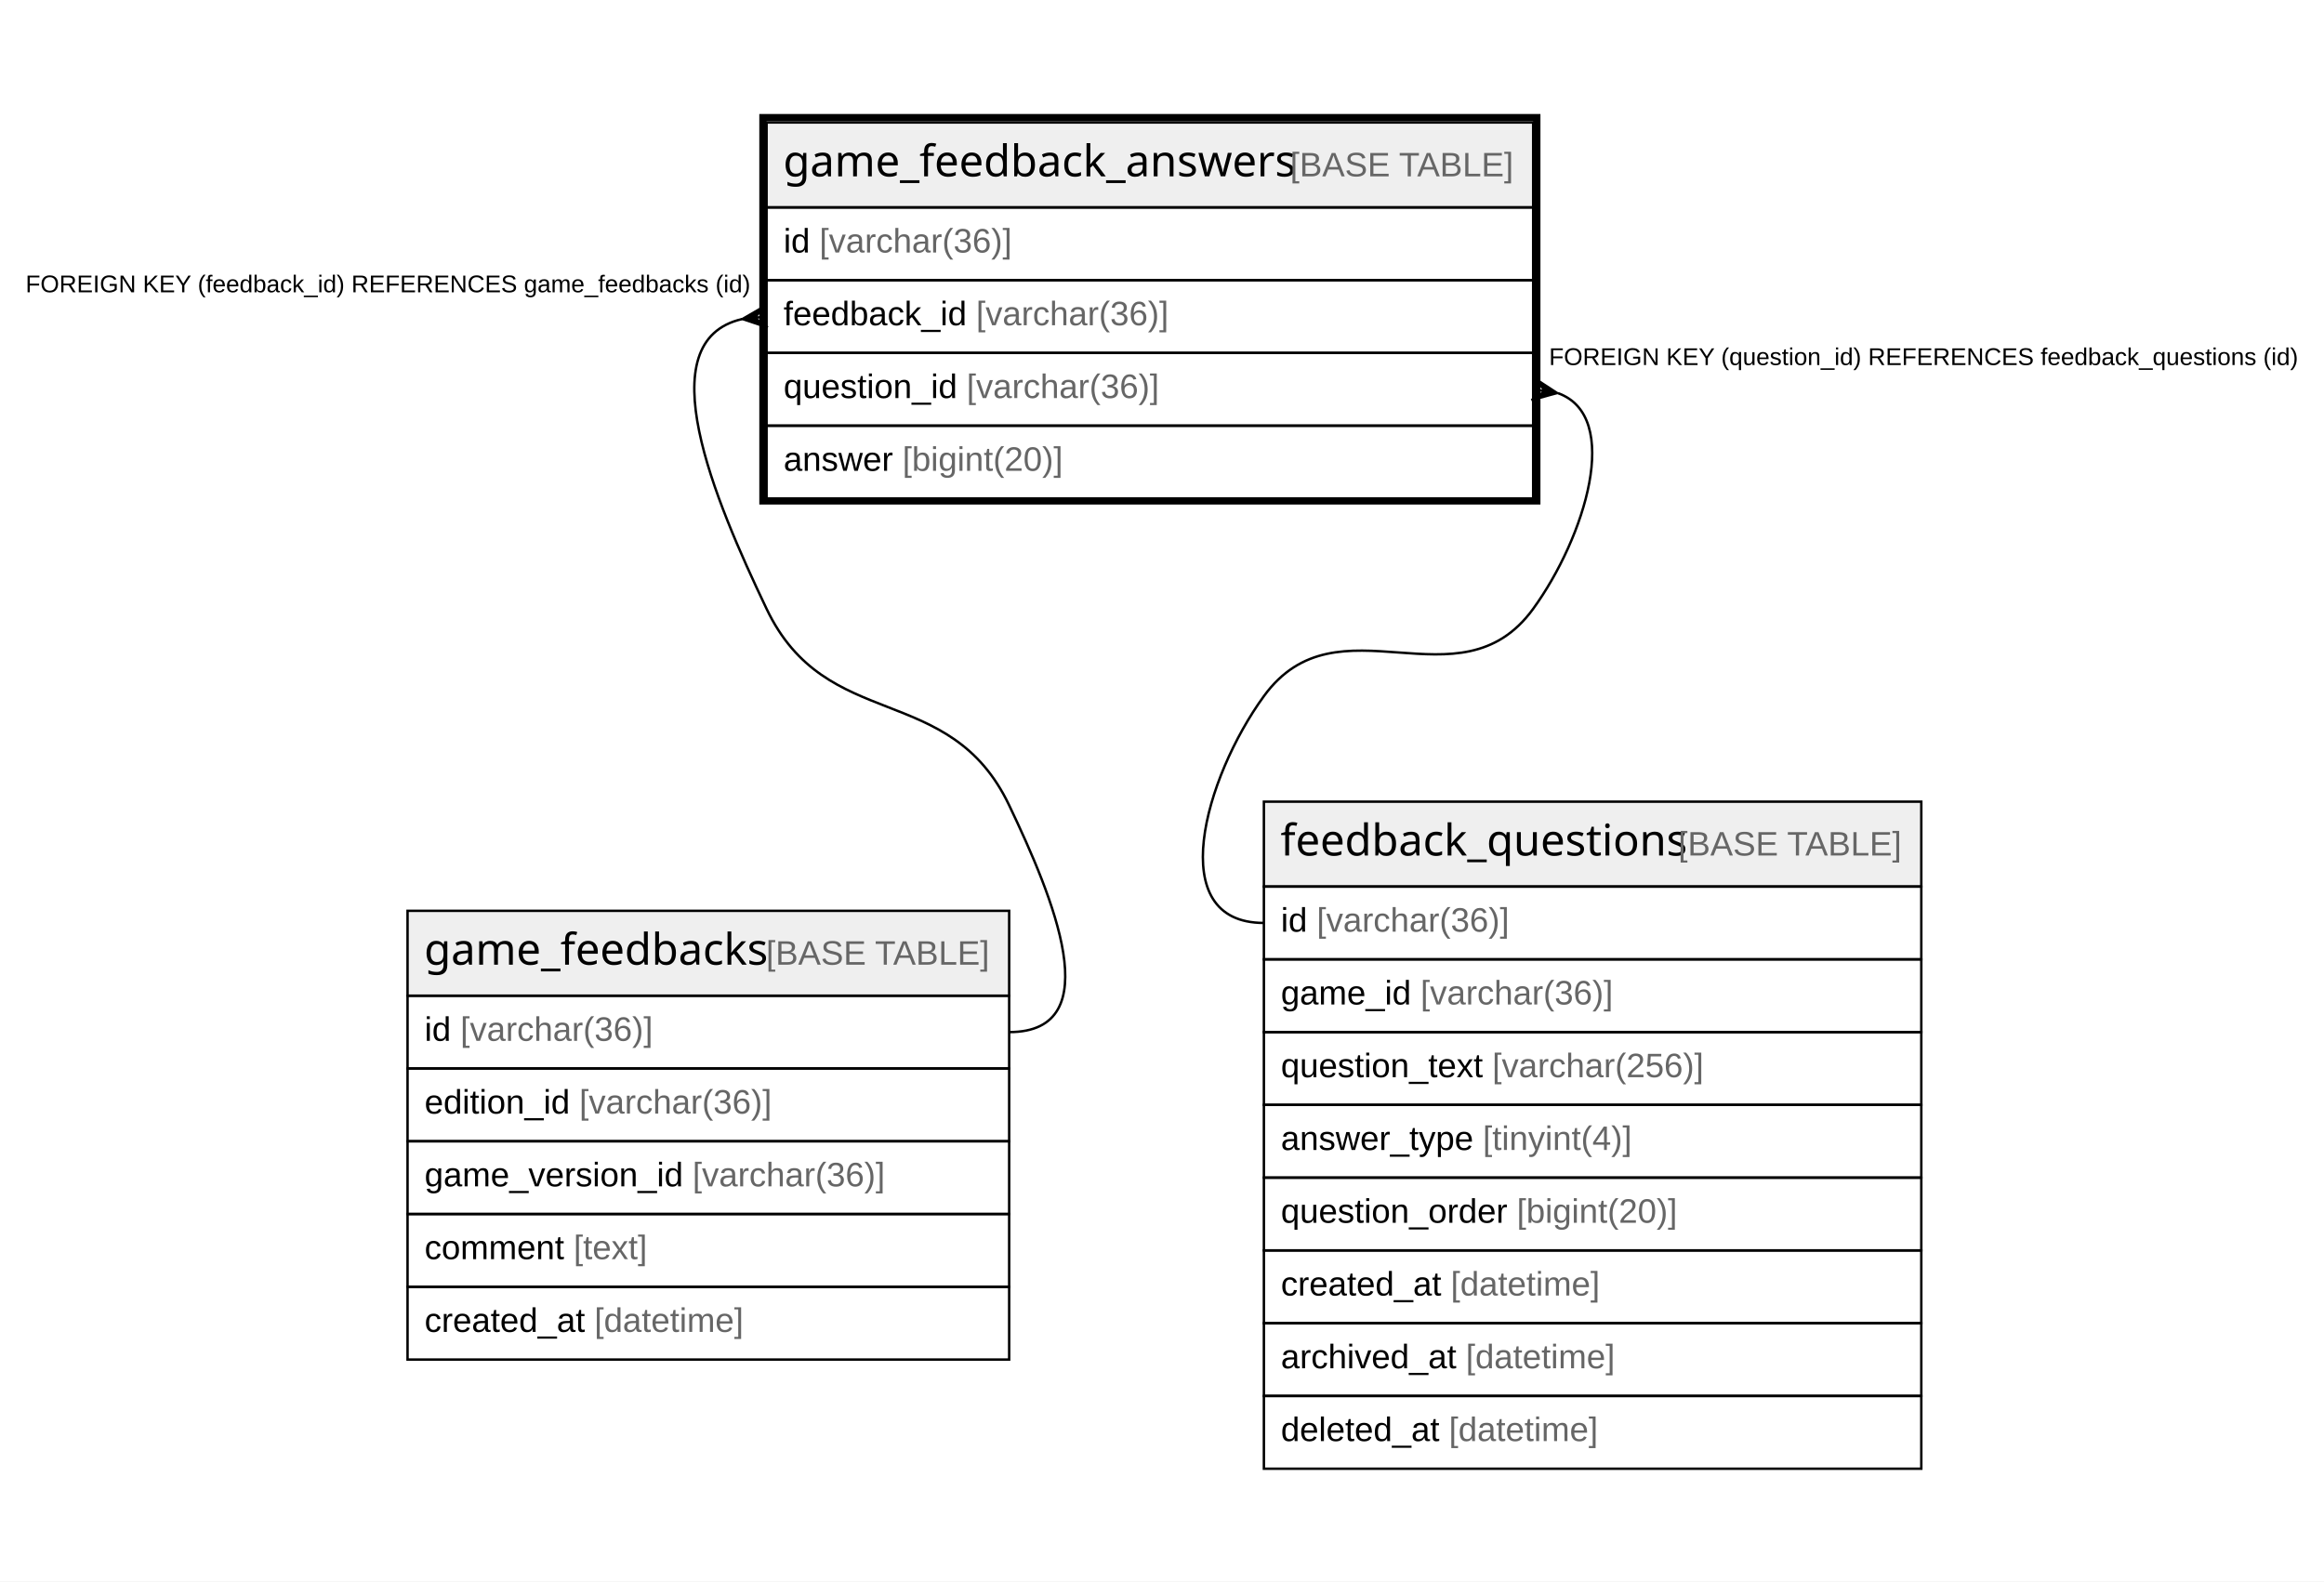
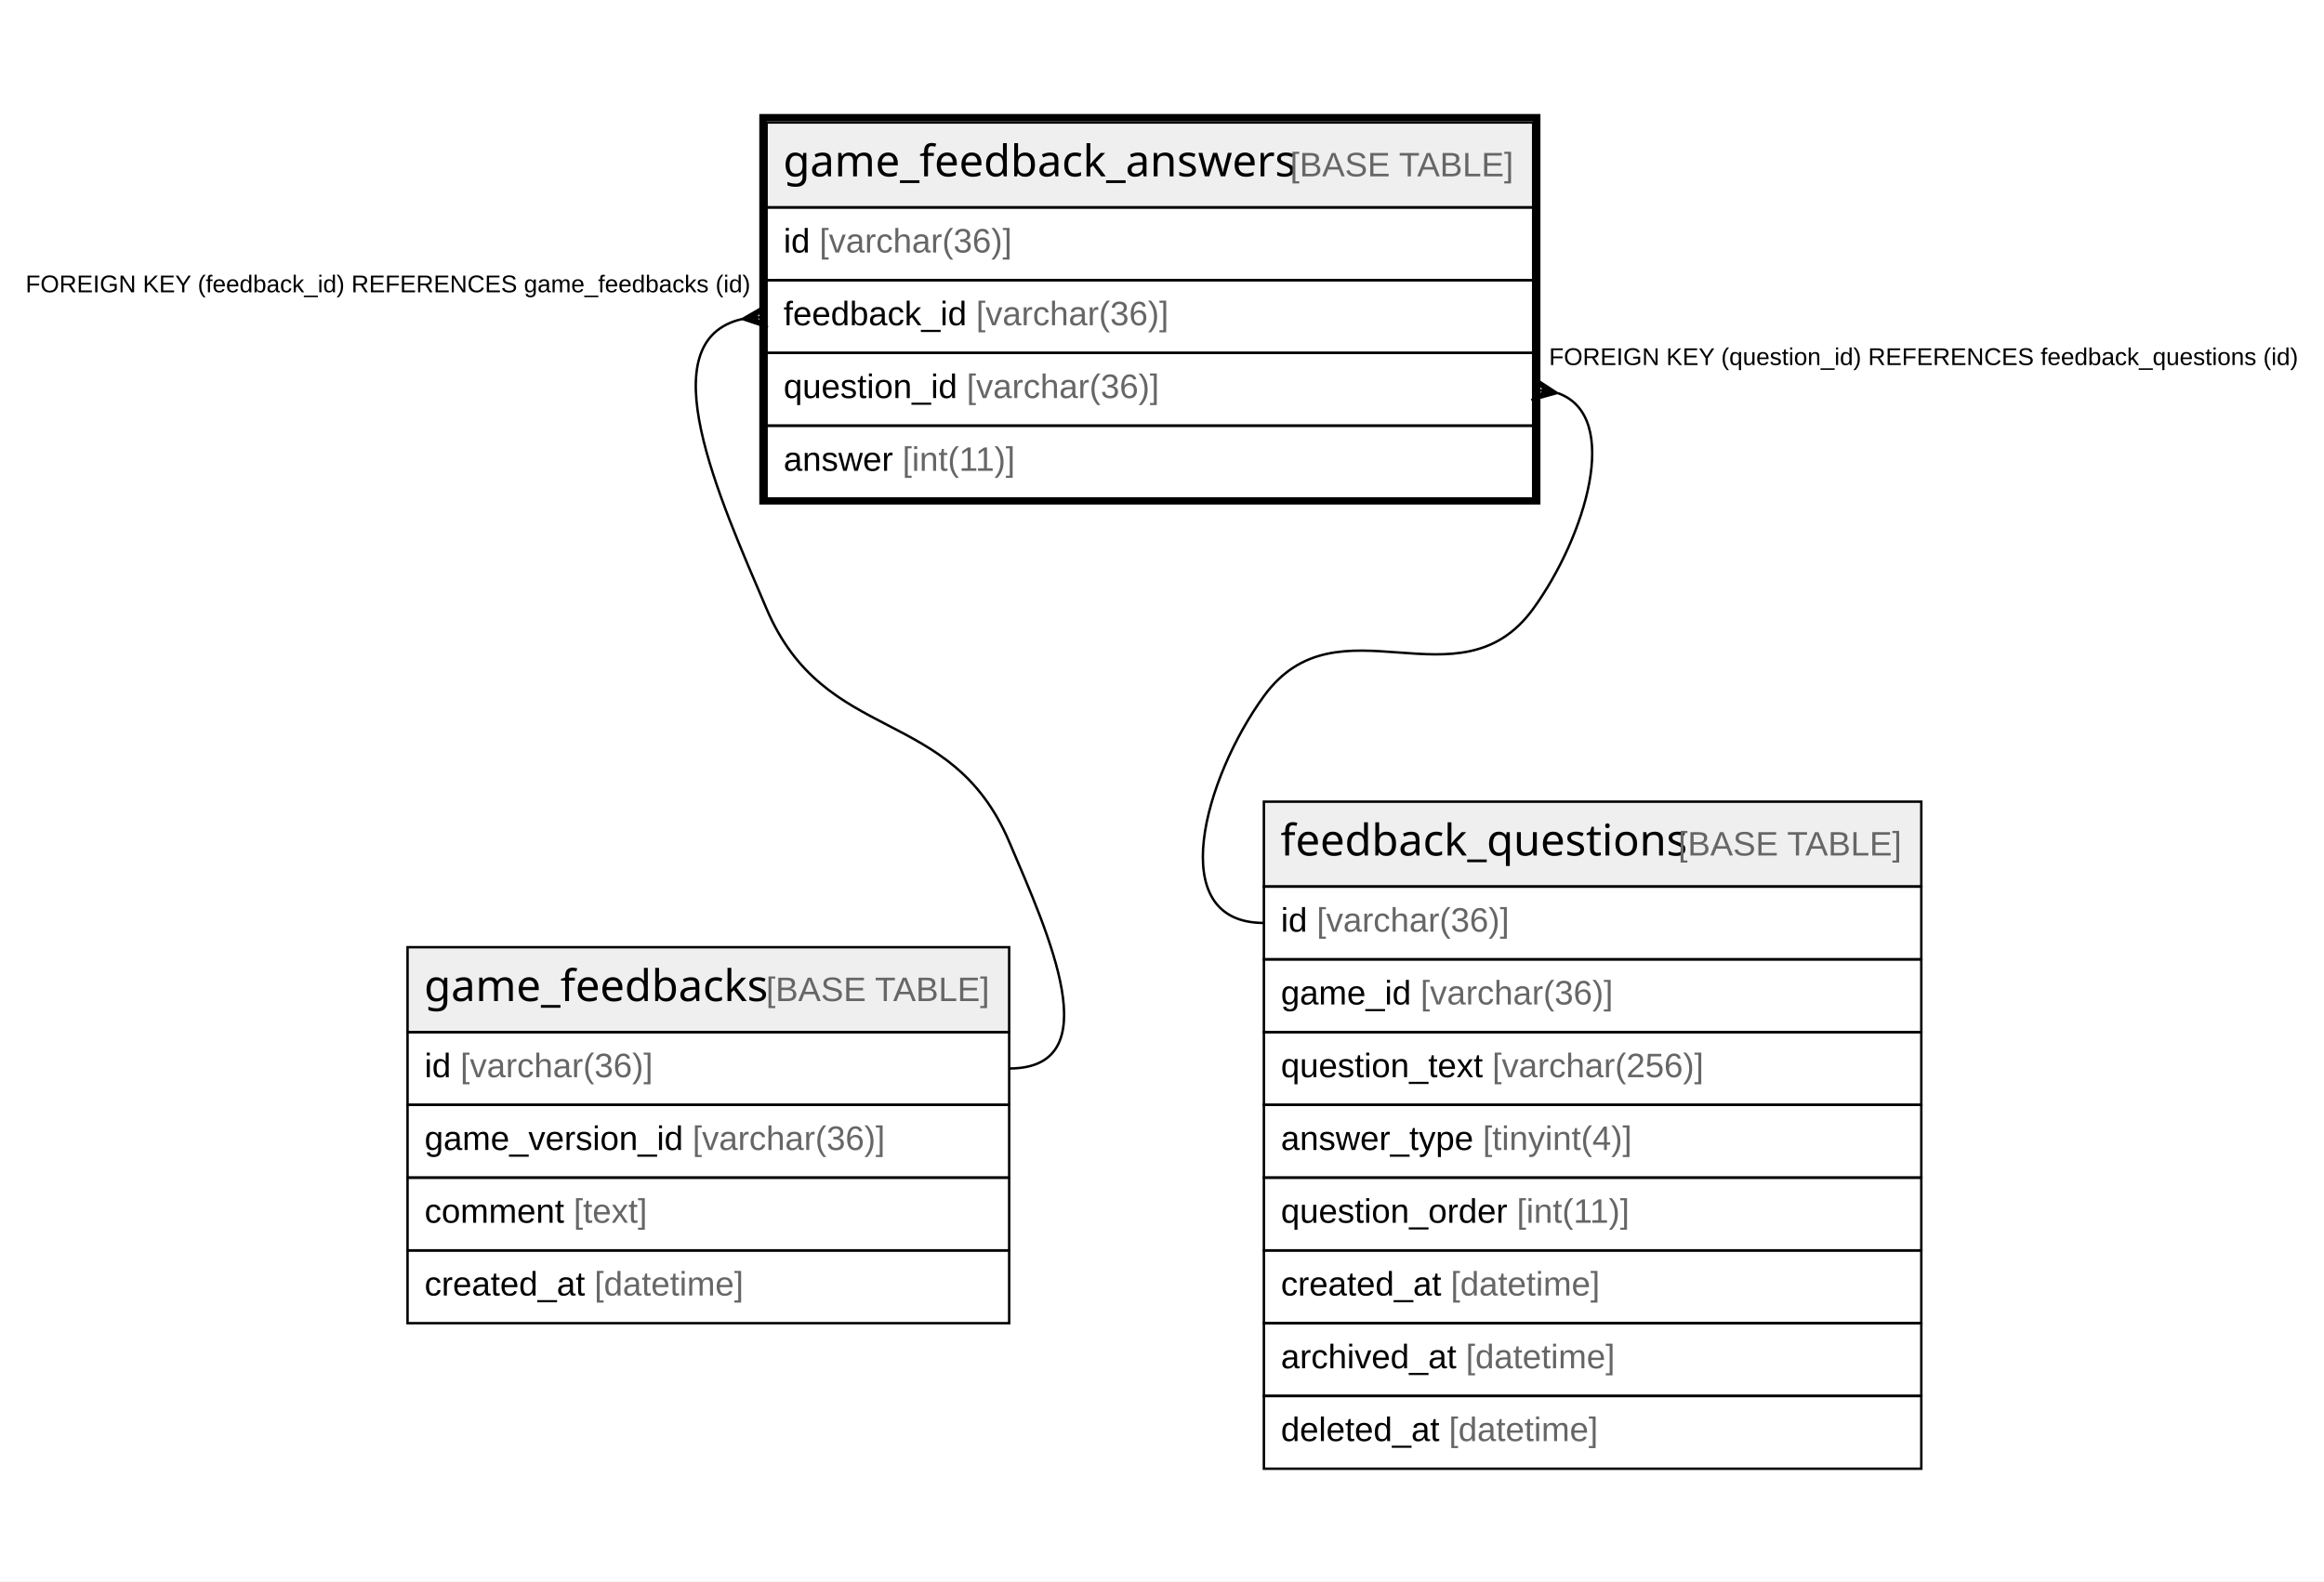
<svg xmlns="http://www.w3.org/2000/svg" width="958pt" height="652pt" viewBox="0.00 0.00 958.00 652.00">
  <g id="graph0" class="graph" transform="scale(1 1) rotate(0) translate(4 648)">
    <polygon fill="#ffffff" stroke="transparent" points="-4,4 -4,-648 954,-648 954,4 -4,4" />
    <g id="node1" class="node">
      <polygon fill="#efefef" stroke="transparent" points="312,-562.5 312,-597.5 628,-597.5 628,-562.5 312,-562.5" />
      <polygon fill="none" stroke="#000000" points="312,-562.5 312,-597.5 628,-597.5 628,-562.5 312,-562.5" />
      <text text-anchor="start" x="318.842" y="-575.3" font-family="Arial Bold" font-size="18.00" fill="#000000">game_feedback_answers</text>
      <text text-anchor="start" x="523.904" y="-575.3" font-family="Arial" font-size="14.00" fill="#000000"> </text>
      <text text-anchor="start" x="527.794" y="-575.3" font-family="Arial" font-size="14.00" fill="#666666">[BASE TABLE]</text>
      <polygon fill="none" stroke="#000000" points="312,-532.5 312,-562.5 628,-562.5 628,-532.5 312,-532.5" />
      <text text-anchor="start" x="319" y="-543.9" font-family="Arial" font-size="14.00" fill="#000000">id </text>
      <text text-anchor="start" x="333.78" y="-543.9" font-family="Arial" font-size="14.00" fill="#666666">[varchar(36)]</text>
      <polygon fill="none" stroke="#000000" points="312,-502.5 312,-532.5 628,-532.5 628,-502.5 312,-502.5" />
      <text text-anchor="start" x="319" y="-513.9" font-family="Arial" font-size="14.00" fill="#000000">feedback_id </text>
      <text text-anchor="start" x="398.366" y="-513.9" font-family="Arial" font-size="14.00" fill="#666666">[varchar(36)]</text>
      <polygon fill="none" stroke="#000000" points="312,-472.5 312,-502.5 628,-502.5 628,-472.5 312,-472.5" />
      <text text-anchor="start" x="319" y="-483.9" font-family="Arial" font-size="14.00" fill="#000000">question_id </text>
      <text text-anchor="start" x="394.473" y="-483.9" font-family="Arial" font-size="14.00" fill="#666666">[varchar(36)]</text>
      <polygon fill="none" stroke="#000000" points="312,-442.5 312,-472.5 628,-472.5 628,-442.5 312,-442.5" />
      <text text-anchor="start" x="319" y="-453.9" font-family="Arial" font-size="14.00" fill="#000000">answer </text>
-       <text text-anchor="start" x="368.006" y="-453.9" font-family="Arial" font-size="14.00" fill="#666666">[bigint(20)]</text>
+       <text text-anchor="start" x="368.006" y="-453.9" font-family="Arial" font-size="14.00" fill="#666666">[int(11)]</text>
      <polygon fill="none" stroke="#000000" stroke-width="3" points="310.5,-441.5 310.5,-599.5 629.5,-599.5 629.5,-441.5 310.5,-441.5" />
    </g>
    <g id="node2" class="node">
-       <polygon fill="#efefef" stroke="transparent" points="164,-237.5 164,-272.5 412,-272.5 412,-237.5 164,-237.5" />
-       <polygon fill="none" stroke="#000000" points="164,-237.5 164,-272.5 412,-272.5 412,-237.5 164,-237.5" />
-       <text text-anchor="start" x="170.848" y="-250.3" font-family="Arial Bold" font-size="18.00" fill="#000000">game_feedbacks</text>
-       <text text-anchor="start" x="307.898" y="-250.3" font-family="Arial" font-size="14.00" fill="#000000"> </text>
-       <text text-anchor="start" x="311.789" y="-250.3" font-family="Arial" font-size="14.00" fill="#666666">[BASE TABLE]</text>
-       <polygon fill="none" stroke="#000000" points="164,-207.5 164,-237.5 412,-237.5 412,-207.5 164,-207.5" />
-       <text text-anchor="start" x="171" y="-218.9" font-family="Arial" font-size="14.00" fill="#000000">id </text>
-       <text text-anchor="start" x="185.78" y="-218.9" font-family="Arial" font-size="14.00" fill="#666666">[varchar(36)]</text>
-       <polygon fill="none" stroke="#000000" points="164,-177.5 164,-207.5 412,-207.5 412,-177.5 164,-177.5" />
-       <text text-anchor="start" x="171" y="-188.9" font-family="Arial" font-size="14.00" fill="#000000">edition_id </text>
-       <text text-anchor="start" x="234.797" y="-188.9" font-family="Arial" font-size="14.00" fill="#666666">[varchar(36)]</text>
-       <polygon fill="none" stroke="#000000" points="164,-147.5 164,-177.5 412,-177.5 412,-147.5 164,-147.5" />
-       <text text-anchor="start" x="171" y="-158.9" font-family="Arial" font-size="14.00" fill="#000000">game_version_id </text>
-       <text text-anchor="start" x="281.468" y="-158.9" font-family="Arial" font-size="14.00" fill="#666666">[varchar(36)]</text>
-       <polygon fill="none" stroke="#000000" points="164,-117.5 164,-147.5 412,-147.5 412,-117.5 164,-117.5" />
-       <text text-anchor="start" x="171" y="-128.9" font-family="Arial" font-size="14.00" fill="#000000">comment </text>
-       <text text-anchor="start" x="232.45" y="-128.9" font-family="Arial" font-size="14.00" fill="#666666">[text]</text>
-       <polygon fill="none" stroke="#000000" points="164,-87.5 164,-117.5 412,-117.5 412,-87.5 164,-87.5" />
-       <text text-anchor="start" x="171" y="-98.9" font-family="Arial" font-size="14.00" fill="#000000">created_at </text>
-       <text text-anchor="start" x="241.028" y="-98.9" font-family="Arial" font-size="14.00" fill="#666666">[datetime]</text>
+       <polygon fill="#efefef" stroke="transparent" points="164,-222.5 164,-257.5 412,-257.5 412,-222.5 164,-222.5" />
+       <polygon fill="none" stroke="#000000" points="164,-222.5 164,-257.5 412,-257.5 412,-222.5 164,-222.5" />
+       <text text-anchor="start" x="170.848" y="-235.3" font-family="Arial Bold" font-size="18.00" fill="#000000">game_feedbacks</text>
+       <text text-anchor="start" x="307.898" y="-235.3" font-family="Arial" font-size="14.00" fill="#000000"> </text>
+       <text text-anchor="start" x="311.789" y="-235.3" font-family="Arial" font-size="14.00" fill="#666666">[BASE TABLE]</text>
+       <polygon fill="none" stroke="#000000" points="164,-192.5 164,-222.5 412,-222.5 412,-192.5 164,-192.5" />
+       <text text-anchor="start" x="171" y="-203.9" font-family="Arial" font-size="14.00" fill="#000000">id </text>
+       <text text-anchor="start" x="185.78" y="-203.9" font-family="Arial" font-size="14.00" fill="#666666">[varchar(36)]</text>
+       <polygon fill="none" stroke="#000000" points="164,-162.5 164,-192.5 412,-192.5 412,-162.5 164,-162.5" />
+       <text text-anchor="start" x="171" y="-173.9" font-family="Arial" font-size="14.00" fill="#000000">game_version_id </text>
+       <text text-anchor="start" x="281.468" y="-173.9" font-family="Arial" font-size="14.00" fill="#666666">[varchar(36)]</text>
+       <polygon fill="none" stroke="#000000" points="164,-132.5 164,-162.5 412,-162.5 412,-132.5 164,-132.5" />
+       <text text-anchor="start" x="171" y="-143.9" font-family="Arial" font-size="14.00" fill="#000000">comment </text>
+       <text text-anchor="start" x="232.45" y="-143.9" font-family="Arial" font-size="14.00" fill="#666666">[text]</text>
+       <polygon fill="none" stroke="#000000" points="164,-102.5 164,-132.5 412,-132.5 412,-102.5 164,-102.5" />
+       <text text-anchor="start" x="171" y="-113.9" font-family="Arial" font-size="14.00" fill="#000000">created_at </text>
+       <text text-anchor="start" x="241.028" y="-113.9" font-family="Arial" font-size="14.00" fill="#666666">[datetime]</text>
    </g>
    <g id="edge1" class="edge">
-       <path fill="none" stroke="#000000" d="M301.918,-516.463C262.697,-507.47 290.568,-441.941 312,-397 336.62,-345.375 387.38,-367.625 412,-316 429.888,-278.491 453.556,-222.5 412,-222.5" />
-       <polygon fill="#000000" stroke="#000000" points="302.053,-516.477 311.54,-521.976 307.026,-516.988 312,-517.5 312,-517.5 312,-517.5 307.026,-516.988 312.46,-513.024 302.053,-516.477 302.053,-516.477" />
+       <path fill="none" stroke="#000000" d="M301.946,-516.476C262.966,-507.591 292.478,-442.803 312,-397 336.156,-340.324 387.844,-357.676 412,-301 428.293,-262.772 453.556,-207.5 412,-207.5" />
+       <polygon fill="#000000" stroke="#000000" points="302.051,-516.486 311.544,-521.977 307.026,-516.993 312,-517.5 312,-517.5 312,-517.5 307.026,-516.993 312.456,-513.023 302.051,-516.486 302.051,-516.486" />
      <text text-anchor="start" x="6.535" y="-527.5" font-family="Arial" font-size="10.00" fill="#000000">FOREIGN KEY (feedback_id) REFERENCES game_feedbacks (id)</text>
    </g>
    <g id="node3" class="node">
      <polygon fill="#efefef" stroke="transparent" points="517,-282.5 517,-317.5 788,-317.5 788,-282.5 517,-282.5" />
      <polygon fill="none" stroke="#000000" points="517,-282.5 517,-317.5 788,-317.5 788,-282.5 517,-282.5" />
      <text text-anchor="start" x="523.84" y="-295.3" font-family="Arial Bold" font-size="18.00" fill="#000000">feedback_questions</text>
      <text text-anchor="start" x="683.907" y="-295.3" font-family="Arial" font-size="14.00" fill="#000000"> </text>
      <text text-anchor="start" x="687.797" y="-295.3" font-family="Arial" font-size="14.00" fill="#666666">[BASE TABLE]</text>
      <polygon fill="none" stroke="#000000" points="517,-252.5 517,-282.5 788,-282.5 788,-252.5 517,-252.5" />
      <text text-anchor="start" x="524" y="-263.9" font-family="Arial" font-size="14.00" fill="#000000">id </text>
      <text text-anchor="start" x="538.78" y="-263.9" font-family="Arial" font-size="14.00" fill="#666666">[varchar(36)]</text>
      <polygon fill="none" stroke="#000000" points="517,-222.5 517,-252.5 788,-252.5 788,-222.5 517,-222.5" />
      <text text-anchor="start" x="524" y="-233.9" font-family="Arial" font-size="14.00" fill="#000000">game_id </text>
      <text text-anchor="start" x="581.571" y="-233.9" font-family="Arial" font-size="14.00" fill="#666666">[varchar(36)]</text>
      <polygon fill="none" stroke="#000000" points="517,-192.5 517,-222.5 788,-222.5 788,-192.5 517,-192.5" />
      <text text-anchor="start" x="524" y="-203.9" font-family="Arial" font-size="14.00" fill="#000000">question_text </text>
      <text text-anchor="start" x="611.147" y="-203.9" font-family="Arial" font-size="14.00" fill="#666666">[varchar(256)]</text>
      <polygon fill="none" stroke="#000000" points="517,-162.5 517,-192.5 788,-192.5 788,-162.5 517,-162.5" />
      <text text-anchor="start" x="524" y="-173.9" font-family="Arial" font-size="14.00" fill="#000000">answer_type </text>
      <text text-anchor="start" x="607.244" y="-173.9" font-family="Arial" font-size="14.00" fill="#666666">[tinyint(4)]</text>
      <polygon fill="none" stroke="#000000" points="517,-132.5 517,-162.5 788,-162.5 788,-132.5 517,-132.5" />
      <text text-anchor="start" x="524" y="-143.9" font-family="Arial" font-size="14.00" fill="#000000">question_order </text>
-       <text text-anchor="start" x="621.252" y="-143.9" font-family="Arial" font-size="14.00" fill="#666666">[bigint(20)]</text>
+       <text text-anchor="start" x="621.252" y="-143.9" font-family="Arial" font-size="14.00" fill="#666666">[int(11)]</text>
      <polygon fill="none" stroke="#000000" points="517,-102.5 517,-132.5 788,-132.5 788,-102.5 517,-102.5" />
      <text text-anchor="start" x="524" y="-113.9" font-family="Arial" font-size="14.00" fill="#000000">created_at </text>
      <text text-anchor="start" x="594.028" y="-113.9" font-family="Arial" font-size="14.00" fill="#666666">[datetime]</text>
      <polygon fill="none" stroke="#000000" points="517,-72.5 517,-102.5 788,-102.5 788,-72.5 517,-72.5" />
      <text text-anchor="start" x="524" y="-83.9" font-family="Arial" font-size="14.00" fill="#000000">archived_at </text>
      <text text-anchor="start" x="600.244" y="-83.9" font-family="Arial" font-size="14.00" fill="#666666">[datetime]</text>
      <polygon fill="none" stroke="#000000" points="517,-42.5 517,-72.5 788,-72.5 788,-42.5 517,-42.5" />
      <text text-anchor="start" x="524" y="-53.9" font-family="Arial" font-size="14.00" fill="#000000">deleted_at </text>
      <text text-anchor="start" x="593.257" y="-53.9" font-family="Arial" font-size="14.00" fill="#666666">[datetime]</text>
    </g>
    <g id="edge2" class="edge">
      <path fill="none" stroke="#000000" d="M638.205,-485.919C664.918,-476.421 649.341,-426.357 628,-397 597.504,-355.05 547.496,-402.95 517,-361 492.565,-327.387 475.444,-267.5 517,-267.5" />
      <polygon fill="#000000" stroke="#000000" points="637.882,-485.969 627.311,-483.053 632.941,-486.735 628,-487.5 628,-487.5 628,-487.5 632.941,-486.735 628.689,-491.947 637.882,-485.969 637.882,-485.969" />
      <text text-anchor="start" x="634.533" y="-497.5" font-family="Arial" font-size="10.00" fill="#000000">FOREIGN KEY (question_id) REFERENCES feedback_questions (id)</text>
    </g>
  </g>
</svg>
